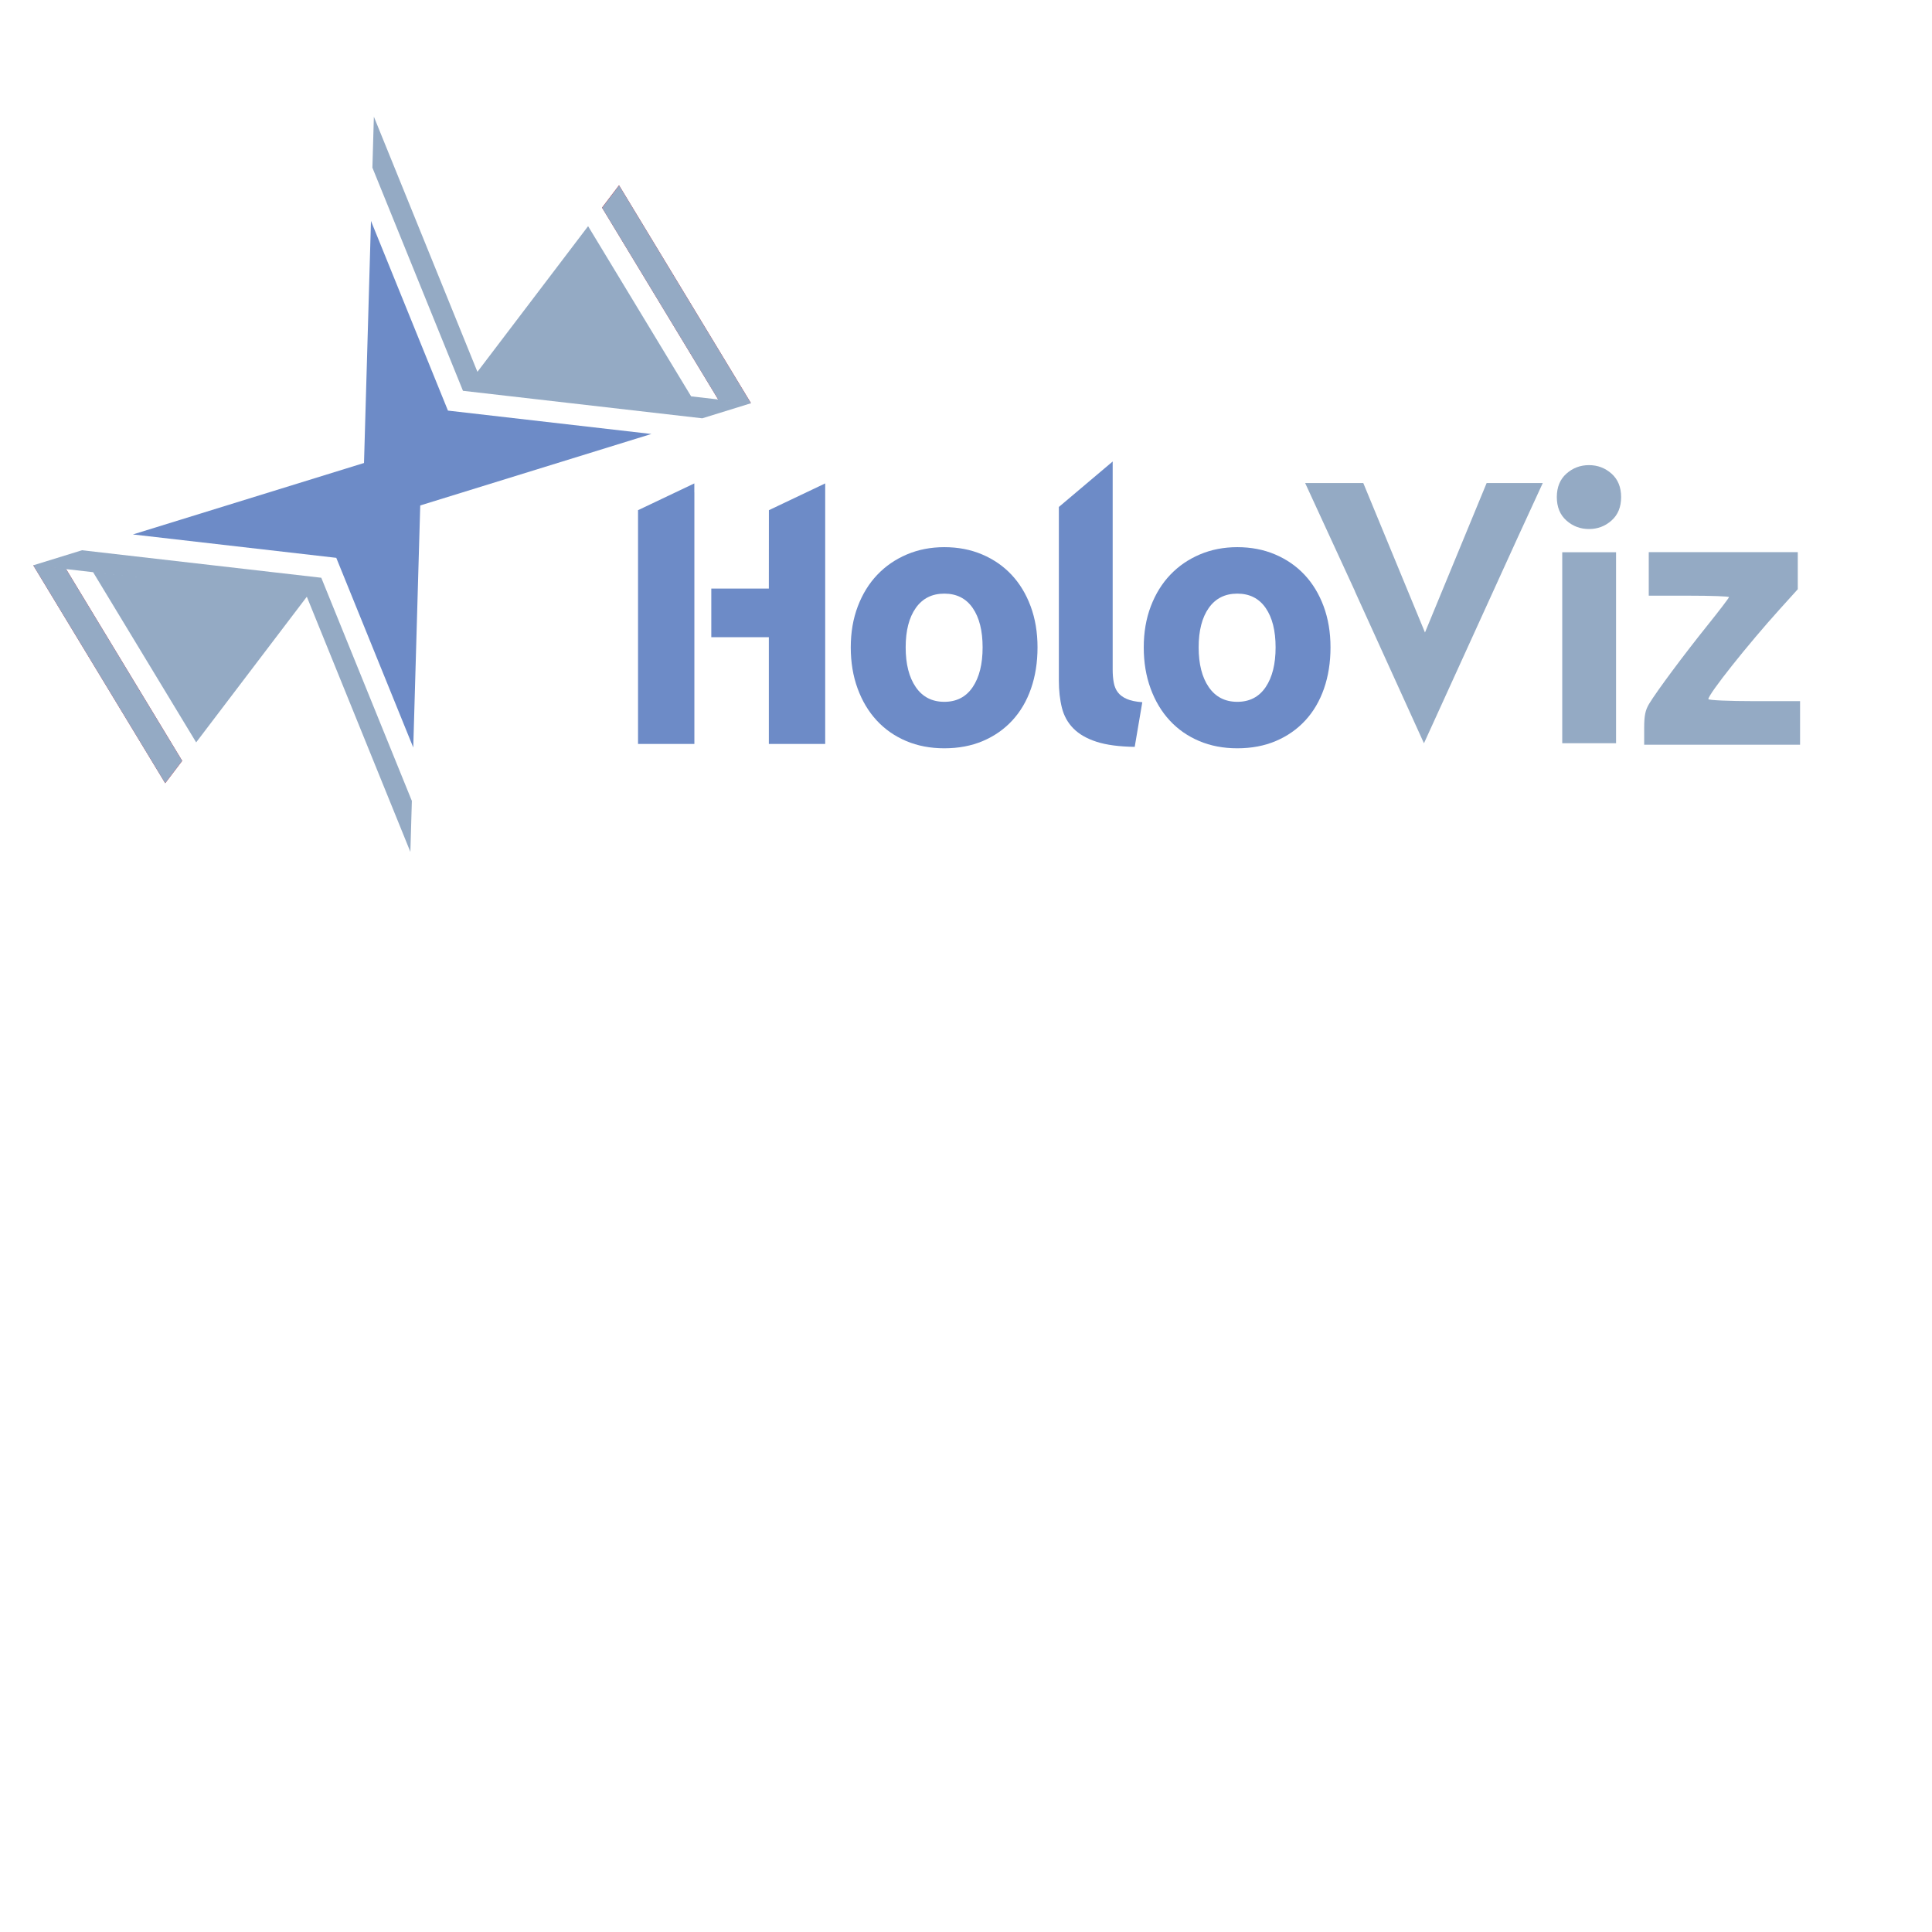
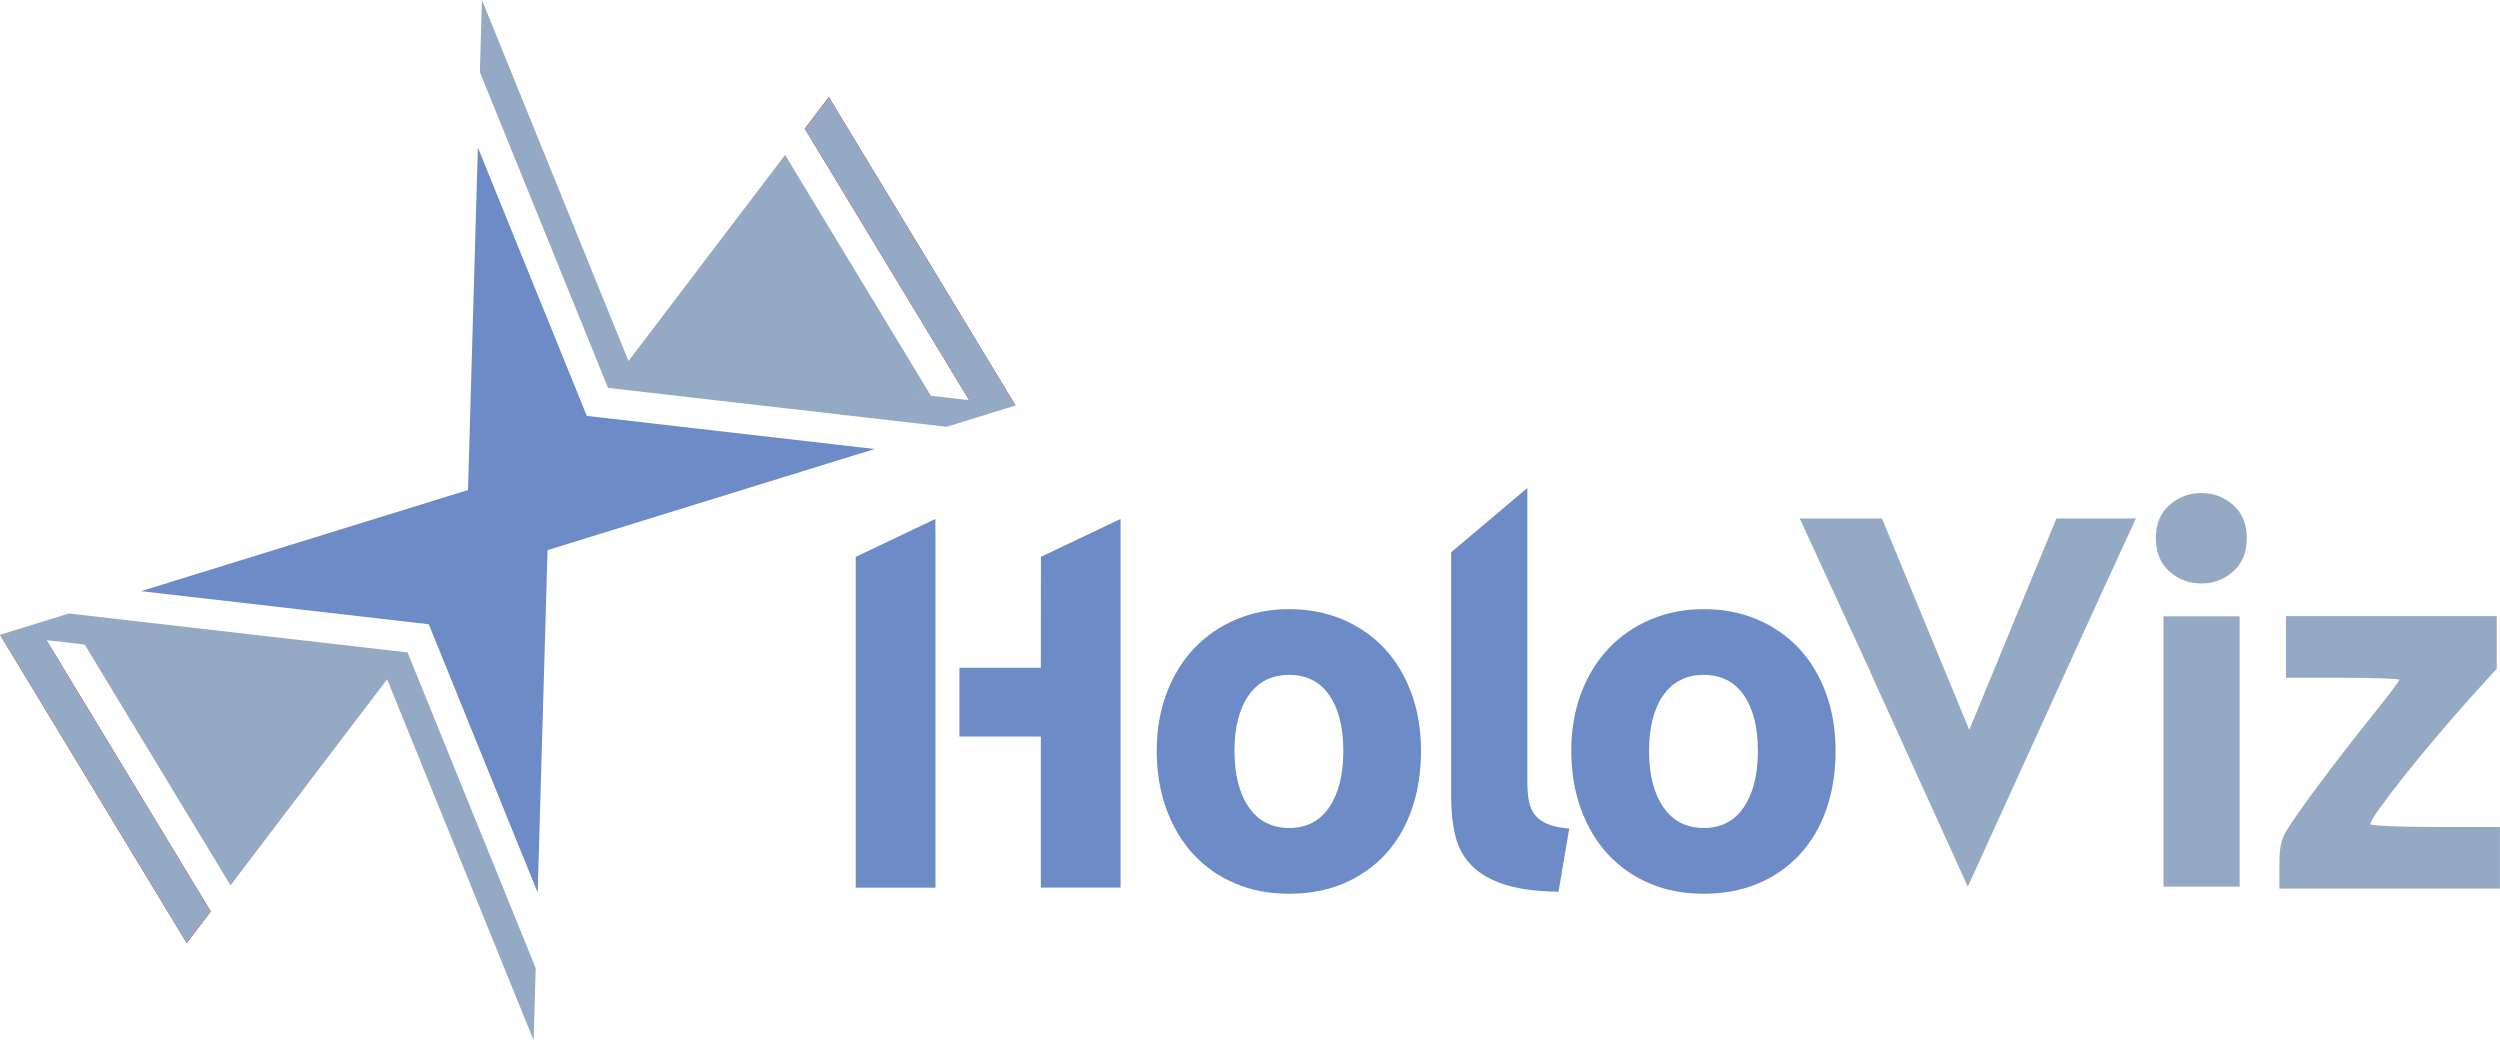
- <svg xmlns="http://www.w3.org/2000/svg" version="1.1" width="1080" height="1080" viewBox="0 0 1080 1080" xml:space="preserve">
+ <svg xmlns="http://www.w3.org/2000/svg" id="Layer_1" data-name="Layer 1" viewBox="0 0 987.66 410.99">
  <defs>
- </defs>
-   <rect x="0" y="0" width="100%" height="100%" fill="transparent" />
-   <g transform="matrix(1 0 0 1 540 540)" id="a3f696ae-e56e-46c5-8066-58e070c80b11">
-     <rect style="stroke: none; stroke-width: 1; stroke-dasharray: none; stroke-linecap: butt; stroke-dashoffset: 0; stroke-linejoin: miter; stroke-miterlimit: 4; fill: rgb(255,255,255); fill-rule: nonzero; opacity: 1; visibility: hidden;" vector-effect="non-scaling-stroke" x="-540" y="-540" rx="0" ry="0" width="1080" height="1080" />
+     <style>
+       .cls-1 {
+         fill: #c01c2d;
+       }
+ 
+       .cls-2 {
+         fill: #6d8bc7;
+       }
+ 
+       .cls-3 {
+         fill: #94aac4;
+       }
+     </style>
+   </defs>
+   <g id="path1008-3">
+     <path class="cls-2" d="M530.7,296.66c0-9.33-1.85-16.67-5.55-22.02-3.7-5.34-8.99-8.02-15.85-8.02s-12.19,2.67-15.95,8.02c-3.77,5.35-5.65,12.69-5.65,22.02s1.88,16.74,5.65,22.22c3.77,5.48,9.09,8.22,15.95,8.22s12.15-2.74,15.85-8.22c3.7-5.48,5.55-12.89,5.55-22.22Zm30.69,0c0,8.39-1.21,16.07-3.63,23.04-2.42,6.97-5.92,12.92-10.5,17.86-4.58,4.94-10.07,8.76-16.46,11.47-6.39,2.71-13.57,4.06-21.51,4.06s-14.91-1.35-21.3-4.06c-6.4-2.71-11.88-6.53-16.46-11.47-4.58-4.94-8.15-10.89-10.7-17.86-2.56-6.97-3.84-14.65-3.84-23.04s1.31-16.03,3.94-22.93c2.62-6.9,6.26-12.79,10.9-17.66,4.64-4.87,10.16-8.66,16.56-11.36,6.39-2.71,13.36-4.06,20.9-4.06s14.71,1.35,21.1,4.06c6.39,2.71,11.88,6.49,16.46,11.36,4.57,4.87,8.14,10.76,10.7,17.66,2.56,6.9,3.84,14.55,3.84,22.93" vector-effect="non-scaling-stroke" />
  </g>
-   <g transform="matrix(1 0 0 1 540 540)" id="f5deb72f-81c2-4891-b467-58f7dfdabaa3">
- </g>
-   <g transform="matrix(4.7 0 0 4.7 522.3 277.3)" id="rect5474">
-     <rect style="stroke: none; stroke-width: 1.389; stroke-dasharray: none; stroke-linecap: round; stroke-dashoffset: 0; stroke-linejoin: miter; stroke-miterlimit: 4; fill: rgb(255,255,255); fill-opacity: 0; fill-rule: nonzero; opacity: 1;" vector-effect="non-scaling-stroke" x="-115.966" y="-44.397" rx="0" ry="0" width="231.933" height="88.794" />
+   <g id="path1010-4">
+     <path class="cls-2" d="M615.72,352.29c-8.75-.14-15.85-1.08-21.3-2.84-5.45-1.75-9.76-4.23-12.93-7.41-3.16-3.18-5.32-7.03-6.46-11.57-1.15-4.53-1.72-9.64-1.72-15.32v-96.97l30.09-25.42v116.29c0,2.71,.2,5.14,.6,7.31,.41,2.17,1.18,3.99,2.32,5.48,1.14,1.49,2.79,2.71,4.95,3.65,2.15,.95,5.05,1.56,8.68,1.82l-4.24,24.96" vector-effect="non-scaling-stroke" />
  </g>
-   <g transform="matrix(4.7 0 0 4.7 219.19 270.7)" id="rect5453">
-     <rect style="stroke: none; stroke-width: 1.514; stroke-dasharray: none; stroke-linecap: round; stroke-dashoffset: 0; stroke-linejoin: miter; stroke-miterlimit: 4; fill: rgb(255,255,255); fill-opacity: 0; fill-rule: nonzero; opacity: 1;" vector-effect="non-scaling-stroke" x="-43.883" y="-43.883" rx="0" ry="0" width="87.766" height="87.766" />
+   <g id="path1012-1">
+     <path class="cls-2" d="M694.48,296.66c0-9.33-1.85-16.67-5.55-22.02-3.7-5.34-8.98-8.02-15.85-8.02s-12.19,2.67-15.95,8.02c-3.77,5.35-5.65,12.69-5.65,22.02s1.88,16.74,5.65,22.22c3.77,5.48,9.09,8.22,15.95,8.22s12.15-2.74,15.85-8.22c3.7-5.48,5.55-12.89,5.55-22.22Zm30.69,0c0,8.39-1.21,16.07-3.63,23.04-2.43,6.97-5.93,12.92-10.5,17.86-4.58,4.94-10.07,8.76-16.46,11.47-6.4,2.71-13.57,4.06-21.51,4.06s-14.91-1.35-21.31-4.06c-6.39-2.71-11.88-6.53-16.46-11.47-4.58-4.94-8.14-10.89-10.7-17.86-2.56-6.97-3.84-14.65-3.84-23.04s1.31-16.03,3.94-22.93c2.63-6.9,6.26-12.79,10.91-17.66,4.64-4.87,10.17-8.66,16.56-11.36,6.39-2.71,13.36-4.06,20.9-4.06s14.71,1.35,21.1,4.06c6.39,2.71,11.88,6.49,16.46,11.36,4.58,4.87,8.14,10.76,10.7,17.66,2.55,6.9,3.83,14.55,3.83,22.93" vector-effect="non-scaling-stroke" />
  </g>
-   <g transform="matrix(4.7 0 0 4.7 -89.75 2008.98)" id="rect1016">
-     <rect style="stroke: none; stroke-width: 1.417; stroke-dasharray: none; stroke-linecap: round; stroke-dashoffset: 0; stroke-linejoin: miter; stroke-miterlimit: 4; fill: none; fill-rule: nonzero; opacity: 0.535;" vector-effect="non-scaling-stroke" x="-108" y="-119.5" rx="0" ry="0" width="216" height="239" />
+   <g id="path1014-6">
+     <path class="cls-3" d="M884.8,350.26h-30.09v-106.76h30.09v106.76Zm2.83-137.61c0,5.55-1.79,9.91-5.35,13.09-3.57,3.18-7.77,4.77-12.62,4.77s-9.05-1.59-12.62-4.77c-3.57-3.18-5.35-7.54-5.35-13.09s1.78-9.91,5.35-13.09c3.57-3.18,7.77-4.77,12.62-4.77s9.05,1.59,12.62,4.77c3.57,3.18,5.35,7.54,5.35,13.09" vector-effect="non-scaling-stroke" />
  </g>
-   <g transform="matrix(2.27 0 0 -2.27 527.79 362.09)" id="path1008-3">
-     <path style="stroke: none; stroke-width: 0.1; stroke-dasharray: none; stroke-linecap: butt; stroke-dashoffset: 0; stroke-linejoin: miter; stroke-miterlimit: 4; fill: rgb(109,139,199); fill-rule: nonzero; opacity: 1;" vector-effect="non-scaling-stroke" transform=" translate(-128.43, -24.28)" d="M 137.9 24.373 C 137.9 28.485 137.085 31.718 135.454 34.074 C 133.822 36.427 131.495 37.605 128.47 37.605 C 125.446 37.605 123.102 36.427 121.443 34.074 C 119.782 31.718 118.953 28.485 118.953 24.373 C 118.953 20.26 119.782 16.997 121.443 14.583 C 123.102 12.169 125.446 10.962 128.47 10.962 C 131.495 10.962 133.822 12.169 135.454 14.583 C 137.085 16.997 137.9 20.26 137.9 24.373 z M 151.421 24.373 C 151.421 20.676 150.888 17.295 149.82 14.224 C 148.753 11.154 147.21 8.532 145.195 6.357 C 143.177 4.18 140.76 2.497 137.945 1.305 C 135.128 0.113 131.969 -0.483 128.47 -0.483 C 125.031 -0.483 121.902 0.113 119.086 1.305 C 116.268 2.497 113.851 4.18 111.836 6.357 C 109.819 8.532 108.247 11.154 107.121 14.224 C 105.994 17.295 105.431 20.676 105.431 24.373 C 105.431 28.068 106.009 31.436 107.166 34.476 C 108.322 37.516 109.923 40.109 111.969 42.255 C 114.015 44.4 116.446 46.068 119.263 47.261 C 122.08 48.453 125.149 49.049 128.47 49.049 C 131.851 49.049 134.949 48.453 137.766 47.261 C 140.583 46.068 143 44.4 145.017 42.255 C 147.032 40.109 148.604 37.516 149.731 34.476 C 150.857 31.436 151.421 28.068 151.421 24.373" stroke-linecap="round" />
+   <g id="path1020-4">
+     <path class="cls-3" d="M843.82,204.82h-31.38l-34.46,83.53-34.48-83.53h-32.5l27.94,60.69-.17-.25,38.64,85.02,52.36-114.94,14.05-30.52" vector-effect="non-scaling-stroke" />
  </g>
-   <g transform="matrix(2.27 0 0 -2.27 615.23 337.75)" id="path1010-4">
-     <path style="stroke: none; stroke-width: 0.1; stroke-dasharray: none; stroke-linecap: butt; stroke-dashoffset: 0; stroke-linejoin: miter; stroke-miterlimit: 4; fill: rgb(109,139,199); fill-rule: nonzero; opacity: 1;" vector-effect="non-scaling-stroke" transform=" translate(-166.98, -35.01)" d="M 175.386 -0.125 C 171.53 -0.065 168.403 0.352 166.002 1.127 C 163.599 1.9 161.701 2.989 160.308 4.39 C 158.914 5.79 157.964 7.489 157.462 9.486 C 156.957 11.483 156.706 13.733 156.706 16.236 L 156.706 58.954 L 169.96 70.15 L 169.96 18.919 C 169.96 17.725 170.048 16.653 170.226 15.7 C 170.405 14.746 170.745 13.941 171.25 13.286 C 171.753 12.63 172.48 12.092 173.429 11.676 C 174.377 11.259 175.653 10.991 177.254 10.872 L 175.386 -0.125" stroke-linecap="round" />
+   <g id="path1022-3">
+     <path class="cls-2" d="M369.57,263.8v-53.78h-.03v-5l-31.47,14.97v130.69h31.5v-86.87" vector-effect="non-scaling-stroke" />
  </g>
-   <g transform="matrix(2.27 0 0 -2.27 691.56 362.09)" id="path1012-1">
-     <path style="stroke: none; stroke-width: 0.1; stroke-dasharray: none; stroke-linecap: butt; stroke-dashoffset: 0; stroke-linejoin: miter; stroke-miterlimit: 4; fill: rgb(109,139,199); fill-rule: nonzero; opacity: 1;" vector-effect="non-scaling-stroke" transform=" translate(-200.64, -24.28)" d="M 210.114 24.373 C 210.114 28.485 209.298 31.718 207.668 34.074 C 206.036 36.427 203.71 37.605 200.685 37.605 C 197.661 37.605 195.317 36.427 193.657 34.074 C 191.997 31.718 191.167 28.485 191.167 24.373 C 191.167 20.26 191.997 16.997 193.657 14.583 C 195.317 12.169 197.661 10.962 200.685 10.962 C 203.71 10.962 206.036 12.169 207.668 14.583 C 209.298 16.997 210.114 20.26 210.114 24.373 z M 223.635 24.373 C 223.635 20.676 223.102 17.295 222.035 14.224 C 220.966 11.154 219.424 8.532 217.409 6.357 C 215.392 4.18 212.974 2.497 210.159 1.305 C 207.341 0.113 204.183 -0.483 200.685 -0.483 C 197.245 -0.483 194.116 0.113 191.299 1.305 C 188.483 2.497 186.065 4.18 184.05 6.357 C 182.033 8.532 180.462 11.154 179.336 14.224 C 178.208 17.295 177.645 20.676 177.645 24.373 C 177.645 28.068 178.223 31.436 179.379 34.476 C 180.536 37.516 182.137 40.109 184.183 42.255 C 186.229 44.4 188.661 46.068 191.478 47.261 C 194.294 48.453 197.363 49.049 200.685 49.049 C 204.065 49.049 207.164 48.453 209.981 47.261 C 212.796 46.068 215.214 44.4 217.231 42.255 C 219.247 40.109 220.818 37.516 221.946 34.476 C 223.071 31.436 223.635 28.068 223.635 24.373" stroke-linecap="round" />
+   <g id="path1024-1">
+     <path class="cls-2" d="M411.23,219.98l-.03,43.82h-32.17v27.19h32.17v59.67h31.5V205.01l-31.47,14.97" vector-effect="non-scaling-stroke" />
  </g>
-   <g transform="matrix(2.27 0 0 -2.27 888.24 337.75)" id="path1014-6">
-     <path style="stroke: none; stroke-width: 0.1; stroke-dasharray: none; stroke-linecap: butt; stroke-dashoffset: 0; stroke-linejoin: miter; stroke-miterlimit: 4; fill: rgb(148,170,196); fill-rule: nonzero; opacity: 1;" vector-effect="non-scaling-stroke" transform=" translate(-287.36, -35.01)" d="M 294.034 0.769 L 280.78 0.769 L 280.78 47.798 L 294.034 47.798 z M 295.28 61.388 C 295.28 58.943 294.493 57.021 292.922 55.621 C 291.35 54.22 289.498 53.52 287.362 53.52 C 285.227 53.52 283.374 54.22 281.802 55.621 C 280.231 57.021 279.445 58.943 279.445 61.388 C 279.445 63.832 280.231 65.754 281.802 67.155 C 283.374 68.554 285.227 69.256 287.362 69.256 C 289.498 69.256 291.35 68.554 292.922 67.155 C 294.493 65.754 295.28 63.832 295.28 61.388" stroke-linecap="round" />
+   <g id="path1069">
+     <path class="cls-3" d="M900.51,341.93c0-7.14,.61-10.16,2.81-13.78,4.27-7.06,19.31-27.28,32.65-43.89,6.58-8.2,11.97-15.26,11.97-15.7s-10.09-.8-22.43-.8h-22.43v-24.35h83.3v20.75l-10.03,11.09c-17.94,19.85-39.96,47.58-39.96,50.32,0,.63,11.51,1.14,25.63,1.14h25.63v24.35h-87.15v-9.14Z" vector-effect="non-scaling-stroke" />
  </g>
-   <g transform="matrix(2.27 0 0 -2.27 796 342.76)" id="path1020-4">
-     <path style="stroke: none; stroke-width: 0.1; stroke-dasharray: none; stroke-linecap: butt; stroke-dashoffset: 0; stroke-linejoin: miter; stroke-miterlimit: 4; fill: rgb(148,170,196); fill-rule: nonzero; opacity: 1;" vector-effect="non-scaling-stroke" transform=" translate(-246.69, -32.81)" d="M 275.946 64.845 L 262.123 64.845 L 246.941 28.047 L 231.752 64.845 L 217.436 64.845 L 229.746 38.111 L 229.67 38.221 L 246.691 0.769 L 269.758 51.402 L 275.946 64.845" stroke-linecap="round" />
+   <g id="path992">
+     <path class="cls-1" d="M.04,250.83l73.73,121.76,9.5-12.5L18.38,252.94,.04,250.83" vector-effect="non-scaling-stroke" />
  </g>
-   <g transform="matrix(2.27 0 0 -2.27 372.42 343.06)" id="path1022-3">
-     <path style="stroke: none; stroke-width: 0.1; stroke-dasharray: none; stroke-linecap: butt; stroke-dashoffset: 0; stroke-linejoin: miter; stroke-miterlimit: 4; fill: rgb(109,139,199); fill-rule: nonzero; opacity: 1;" vector-effect="non-scaling-stroke" transform=" translate(-59.92, -32.67)" d="M 66.855 38.857 L 66.855 62.55 L 66.842 62.55 L 66.842 64.753 L 52.978 58.16 L 52.978 10.488 L 52.978 0.589 L 66.855 0.589 L 66.855 17.557 L 66.855 26.877 L 66.855 38.857" stroke-linecap="round" />
+   <g id="path994">
+     <path class="cls-3" d="M27.24,242.37L0,250.79l66.52,7.65-33.06-3.8,57.6,95.13,61.86-81.4h.02s57.88,142.62,57.88,142.62l.82-28.5-50.63-124.74-133.76-15.37ZM.01,250.8l73.73,121.76,9.5-12.5L18.35,252.91,.01,250.8Z" vector-effect="non-scaling-stroke" />
  </g>
-   <g transform="matrix(2.27 0 0 -2.27 429.46 343.06)" id="path1024-1">
-     <path style="stroke: none; stroke-width: 0.1; stroke-dasharray: none; stroke-linecap: butt; stroke-dashoffset: 0; stroke-linejoin: miter; stroke-miterlimit: 4; fill: rgb(109,139,199); fill-rule: nonzero; opacity: 1;" vector-effect="non-scaling-stroke" transform=" translate(-85.07, -32.67)" d="M 85.229 58.16 L 85.216 38.857 L 71.043 38.857 L 71.043 26.877 L 85.216 26.877 L 85.216 0.589 L 99.093 0.589 L 99.093 13.188 L 99.093 62.55 L 99.093 64.753 L 85.229 58.16" stroke-linecap="round" />
+   <g id="path1000">
+     <path class="cls-2" d="M217.3,183.57L55.69,233.55l113.7,13.07h0l43.03,106.03,4.87-169.07Z" vector-effect="non-scaling-stroke" />
  </g>
-   <g transform="matrix(2.27 0 0 -2.27 962.67 362.46)" id="path1069">
-     <path style="stroke: none; stroke-width: 0.565; stroke-dasharray: none; stroke-linecap: butt; stroke-dashoffset: 0; stroke-linejoin: miter; stroke-miterlimit: 4; fill: rgb(148,170,196); fill-rule: nonzero; opacity: 1;" vector-effect="non-scaling-stroke" transform=" translate(-320.18, -24.12)" d="M 300.987 4.431 C 300.987 7.575 301.258 8.905 302.223 10.5 C 304.106 13.612 310.731 22.518 316.605 29.834 C 319.504 33.445 321.876 36.557 321.876 36.75 C 321.876 36.944 317.43 37.102 311.996 37.102 L 302.116 37.102 L 302.116 42.466 L 302.116 47.829 L 320.465 47.829 L 338.814 47.829 L 338.814 43.26 L 338.814 38.69 L 334.397 33.803 C 326.496 25.06 316.795 12.842 316.795 11.634 C 316.795 11.357 321.866 11.131 328.087 11.131 L 339.378 11.131 L 339.378 5.768 L 339.378 0.404 L 320.183 0.404 L 300.987 0.404 z" stroke-linecap="round" />
+   <g id="path5211">
+     <path class="cls-1" d="M401.17,160.1l-73.73-121.76-9.5,12.5,64.88,107.16,18.34,2.11" vector-effect="non-scaling-stroke" />
  </g>
-   <g transform="matrix(5.13 -0.7 -0.7 -5.13 60.98 376.21)" id="path992">
-     <path style="stroke: none; stroke-width: 0.023; stroke-dasharray: none; stroke-linecap: butt; stroke-dashoffset: 0; stroke-linejoin: miter; stroke-miterlimit: 4; fill: rgb(192,28,45); fill-rule: nonzero; opacity: 1;" vector-effect="non-scaling-stroke" transform=" translate(-616.11, -278.3)" d="M 609.576 290.918 L 620.506 265.691 L 622.65 267.835 L 613.031 290.037 L 609.576 290.918" stroke-linecap="round" />
+   <g id="path5213">
+     <path class="cls-3" d="M190.4,0l-.82,28.5,50.63,124.74,133.77,15.37,27.24-8.42-67.62-7.77,34.16,3.92-57.6-95.13-61.85,81.4h-.02S190.4,0,190.4,0Zm137.08,38.42l-9.5,12.5,64.88,107.16,18.34,2.1-73.73-121.76Z" vector-effect="non-scaling-stroke" />
  </g>
-   <g transform="matrix(5.13 -0.7 -0.7 -5.13 125.97 393.49)" id="path994">
-     <path style="stroke: none; stroke-width: 0.023; stroke-dasharray: none; stroke-linecap: butt; stroke-dashoffset: 0; stroke-linejoin: miter; stroke-miterlimit: 4; fill: rgb(148,170,196); fill-rule: nonzero; opacity: 1;" vector-effect="non-scaling-stroke" transform=" translate(-628.1, -273.29)" d="M 615.007 291.821 L 609.574 290.921 L 622.104 287.72 L 615.877 289.31 L 624.416 269.601 L 638.379 283.564 L 638.382 283.563 L 645.734 254.76 L 646.636 260.192 L 640.204 285.386 z M 609.576 290.919 L 620.506 265.691 L 622.649 267.835 L 613.031 290.037 z" stroke-linecap="round" />
-   </g>
-   <g transform="matrix(5.13 -0.7 -0.7 -5.13 164.49 342.76)" id="path1000">
-     <path style="stroke: none; stroke-width: 0.023; stroke-dasharray: none; stroke-linecap: butt; stroke-dashoffset: 0; stroke-linejoin: miter; stroke-miterlimit: 4; fill: rgb(109,139,199); fill-rule: nonzero; opacity: 1;" vector-effect="non-scaling-stroke" transform=" translate(-636.81, -281.99)" d="M 652.927 298.108 L 620.696 292.765 L 642.113 287.295 L 642.113 287.295 L 647.58 265.881 z" stroke-linecap="round" />
-   </g>
-   <g transform="matrix(5.13 -0.7 -0.7 -5.13 377.4 165.2)" id="path5211">
-     <path style="stroke: none; stroke-width: 0.023; stroke-dasharray: none; stroke-linecap: butt; stroke-dashoffset: 0; stroke-linejoin: miter; stroke-miterlimit: 4; fill: rgb(192,28,45); fill-rule: nonzero; opacity: 1;" vector-effect="non-scaling-stroke" transform=" translate(-689.74, -317.91)" d="M 696.277 305.298 L 685.348 330.525 L 683.204 328.381 L 692.823 306.18 L 696.277 305.298" stroke-linecap="round" />
-   </g>
-   <g transform="matrix(5.13 -0.7 -0.7 -5.13 312.41 147.92)" id="path5213">
-     <path style="stroke: none; stroke-width: 0.023; stroke-dasharray: none; stroke-linecap: butt; stroke-dashoffset: 0; stroke-linejoin: miter; stroke-miterlimit: 4; fill: rgb(148,170,196); fill-rule: nonzero; opacity: 1;" vector-effect="non-scaling-stroke" transform=" translate(-677.75, -322.93)" d="M 660.119 341.457 L 659.218 336.024 L 665.649 310.83 L 690.846 304.395 L 696.279 305.296 L 683.542 308.549 L 689.976 306.906 L 681.438 326.615 L 667.475 312.652 L 667.472 312.653 z M 685.348 330.525 L 683.204 328.381 L 692.822 306.18 L 696.277 305.298 z" stroke-linecap="round" />
-   </g>
-   <g transform="matrix(5.13 -0.7 -0.7 -5.13 273.89 198.64)" id="path5219">
-     <path style="stroke: none; stroke-width: 0.023; stroke-dasharray: none; stroke-linecap: butt; stroke-dashoffset: 0; stroke-linejoin: miter; stroke-miterlimit: 4; fill: rgb(109,139,199); fill-rule: nonzero; opacity: 1;" vector-effect="non-scaling-stroke" transform=" translate(-669.04, -314.22)" d="M 658.274 330.336 L 652.927 298.108 L 685.158 303.452 L 663.74 308.922 L 663.74 308.922 z" stroke-linecap="round" />
-   </g>
-   <g transform="matrix(NaN NaN NaN NaN 0 0)">
-     <g style="">
- </g>
-   </g>
-   <g transform="matrix(NaN NaN NaN NaN 0 0)">
-     <g style="">
- </g>
-   </g>
-   <g transform="matrix(NaN NaN NaN NaN 0 0)">
-     <g style="">
- </g>
-   </g>
-   <g transform="matrix(NaN NaN NaN NaN 0 0)">
-     <g style="">
- </g>
-   </g>
-   <g transform="matrix(NaN NaN NaN NaN 0 0)">
-     <g style="">
- </g>
-   </g>
-   <g transform="matrix(NaN NaN NaN NaN 0 0)">
-     <g style="">
- </g>
-   </g>
-   <g transform="matrix(NaN NaN NaN NaN 0 0)">
-     <g style="">
- </g>
+   <g id="path5219">
+     <path class="cls-2" d="M188.79,58.28l-4.87,169.07,161.6-49.97-113.7-13.07h0l-43.03-106.03Z" vector-effect="non-scaling-stroke" />
  </g>
</svg>
